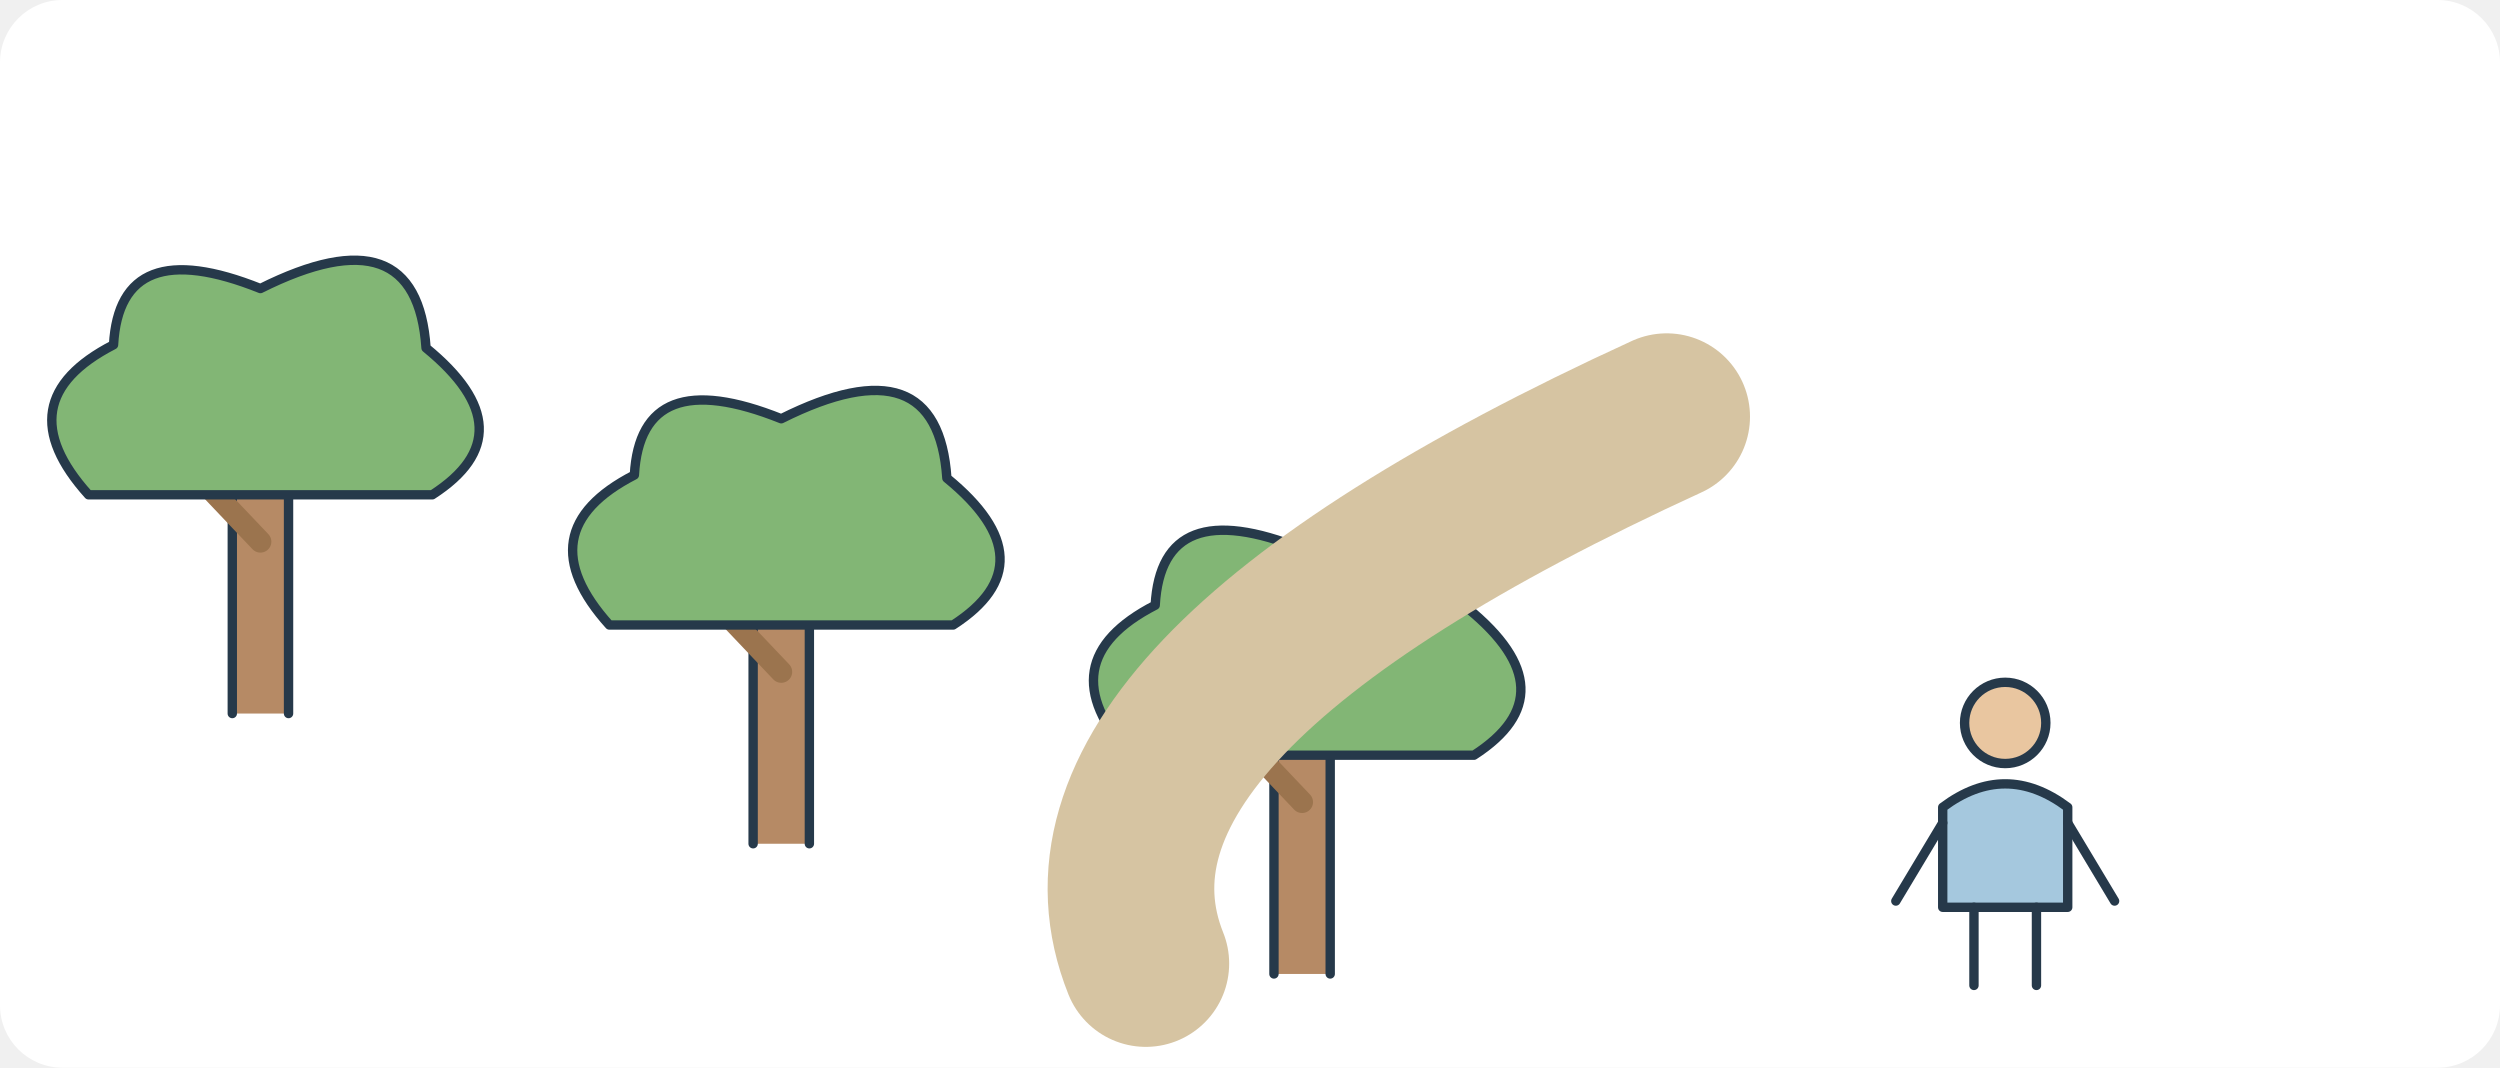
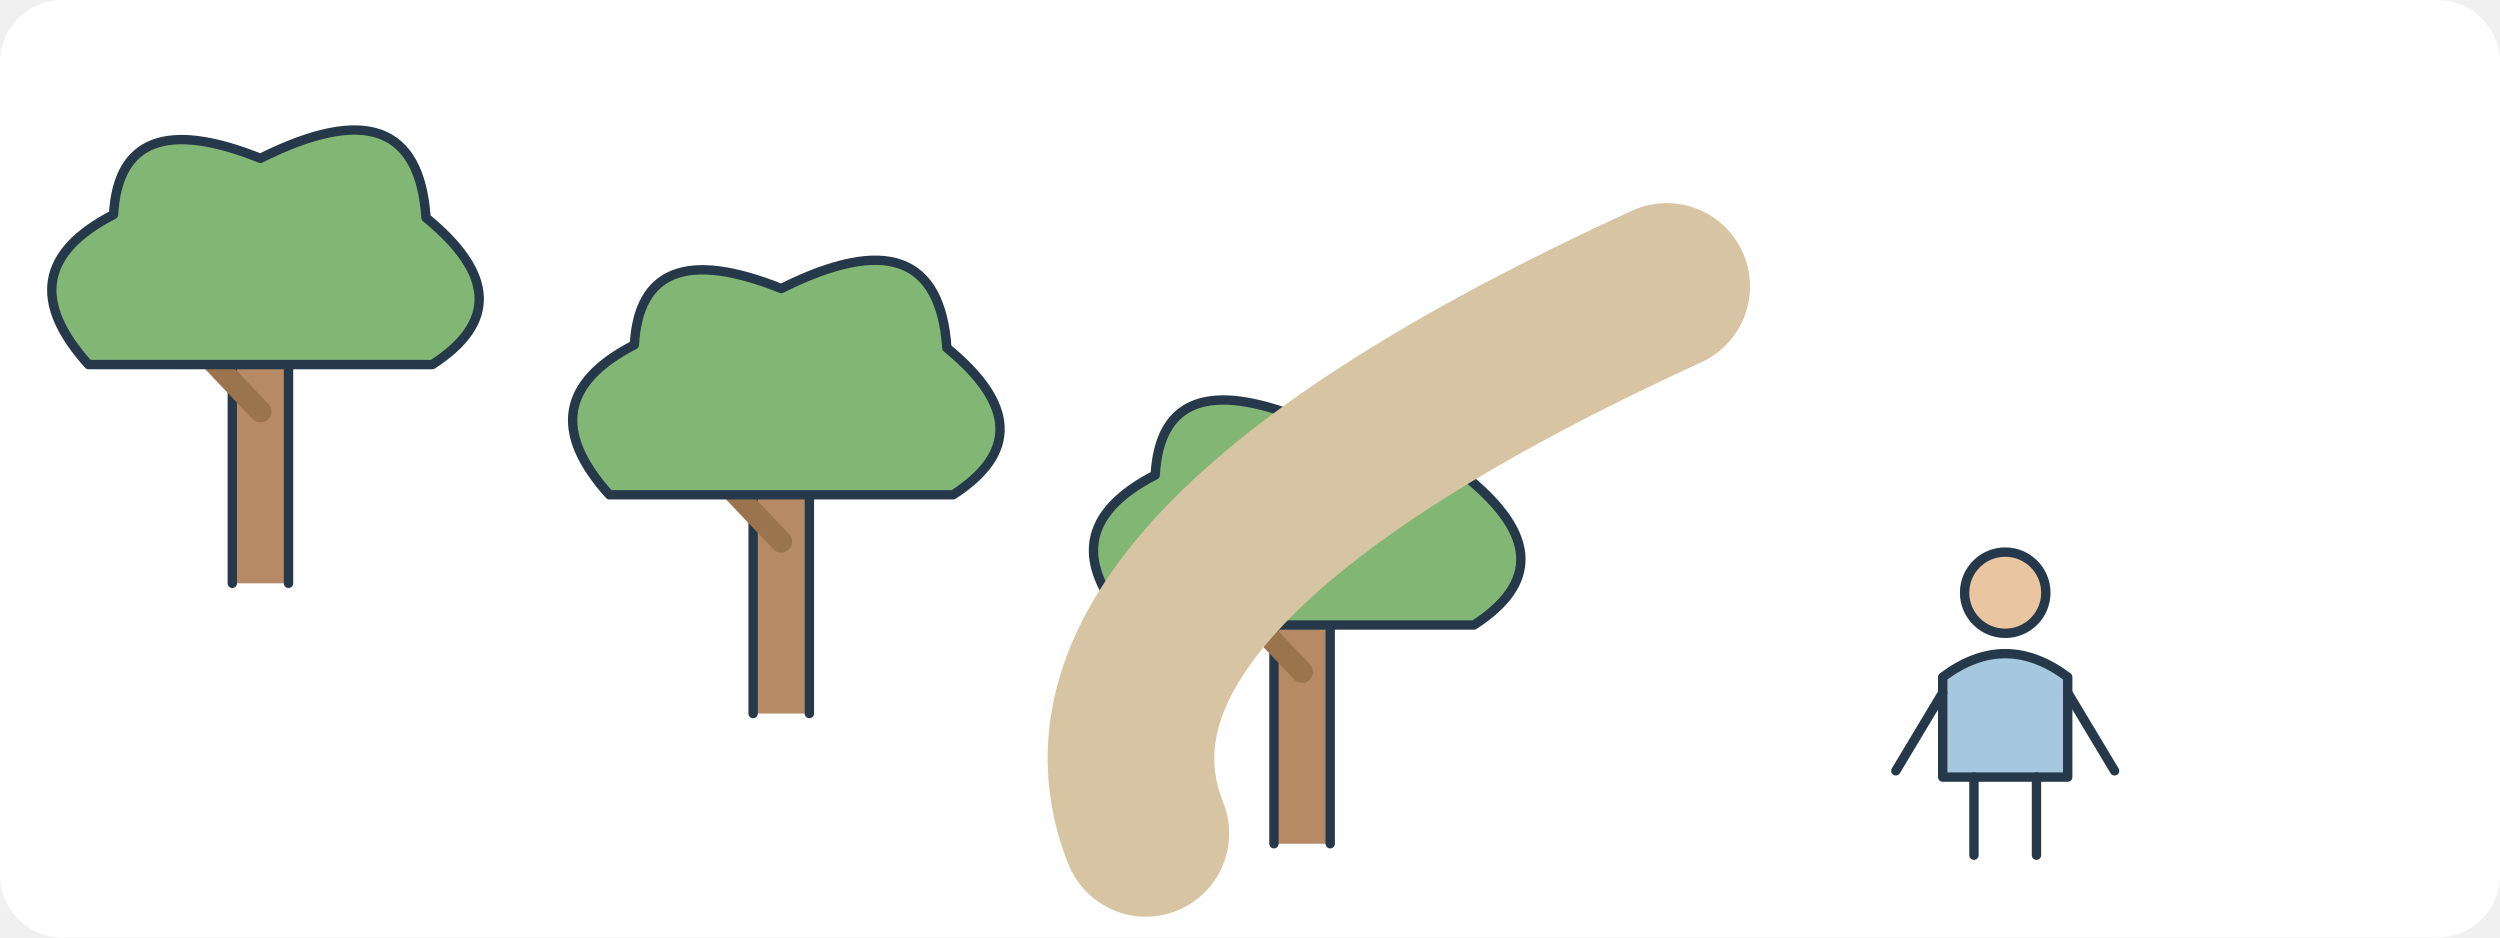
- <svg xmlns="http://www.w3.org/2000/svg" width="480" height="205" viewBox="0 0 480 205" role="img" aria-label="森に育つ木と、手入れのための道。">
-   <rect width="480" height="205" rx="12" fill="#fff" />
+ <svg xmlns="http://www.w3.org/2000/svg" width="480" height="180" viewBox="0 0 480 180" role="img" aria-label="森に育つ木と、手入れのための道。">
+   <rect width="480" height="180" rx="12" fill="#fff" />
  <g fill="#26394a" font-family="sans-serif">
-     <g transform="translate(50 95) scale(0.6)">
-       <path d="M-9 70V-15h18v85" fill="#b68a65" stroke="#26394a" stroke-width="3" stroke-linecap="round" stroke-linejoin="round" />
-       <path d="M0 15l-38-40m38 20l38-32" fill="none" stroke="#9b744e" stroke-width="7" stroke-linecap="round" stroke-linejoin="round" />
-       <path d="M-55 0Q-82-30-47-48Q-45-84 0-66Q50-91 53-47Q86-20 55 0Z" fill="#82b675" stroke="#26394a" stroke-width="3" stroke-linecap="round" stroke-linejoin="round" />
-     </g>
-     <g transform="translate(150 120) scale(0.6)">
-       <path d="M-9 70V-15h18v85" fill="#b68a65" stroke="#26394a" stroke-width="3" stroke-linecap="round" stroke-linejoin="round" />
-       <path d="M0 15l-38-40m38 20l38-32" fill="none" stroke="#9b744e" stroke-width="7" stroke-linecap="round" stroke-linejoin="round" />
-       <path d="M-55 0Q-82-30-47-48Q-45-84 0-66Q50-91 53-47Q86-20 55 0Z" fill="#82b675" stroke="#26394a" stroke-width="3" stroke-linecap="round" stroke-linejoin="round" />
-     </g>
-     <g transform="translate(250 145) scale(0.6)">
-       <path d="M-9 70V-15h18v85" fill="#b68a65" stroke="#26394a" stroke-width="3" stroke-linecap="round" stroke-linejoin="round" />
-       <path d="M0 15l-38-40m38 20l38-32" fill="none" stroke="#9b744e" stroke-width="7" stroke-linecap="round" stroke-linejoin="round" />
-       <path d="M-55 0Q-82-30-47-48Q-45-84 0-66Q50-91 53-47Q86-20 55 0Z" fill="#82b675" stroke="#26394a" stroke-width="3" stroke-linecap="round" stroke-linejoin="round" />
-     </g>
-     <path d="M220 185q-20-50 100-105" fill="none" stroke="#d6c4a2" stroke-width="32" stroke-linecap="round" stroke-linejoin="round" />
-     <g transform="translate(385 155) scale(0.6)">
-       <circle cx="0" cy="-27" r="13" fill="#e9c6a0" stroke="#26394a" stroke-width="3" />
-       <path d="M-20 32V0q20-15 40 0v32z" fill="#a5c8de" stroke="#26394a" stroke-width="3" stroke-linecap="round" stroke-linejoin="round" />
-       <path d="M-10 32v25m20-25v25M-20 5l-15 25m55-25 15 25" fill="none" stroke="#26394a" stroke-width="3" stroke-linecap="round" stroke-linejoin="round" />
+     <g transform="translate(0 -25) scale(1)">
+       <g transform="translate(50 95) scale(0.6)">
+         <path d="M-9 70V-15h18v85" fill="#b68a65" stroke="#26394a" stroke-width="3" stroke-linecap="round" stroke-linejoin="round" />
+         <path d="M0 15l-38-40m38 20l38-32" fill="none" stroke="#9b744e" stroke-width="7" stroke-linecap="round" stroke-linejoin="round" />
+         <path d="M-55 0Q-82-30-47-48Q-45-84 0-66Q50-91 53-47Q86-20 55 0Z" fill="#82b675" stroke="#26394a" stroke-width="3" stroke-linecap="round" stroke-linejoin="round" />
+       </g>
+       <g transform="translate(150 120) scale(0.6)">
+         <path d="M-9 70V-15h18v85" fill="#b68a65" stroke="#26394a" stroke-width="3" stroke-linecap="round" stroke-linejoin="round" />
+         <path d="M0 15l-38-40m38 20l38-32" fill="none" stroke="#9b744e" stroke-width="7" stroke-linecap="round" stroke-linejoin="round" />
+         <path d="M-55 0Q-82-30-47-48Q-45-84 0-66Q50-91 53-47Q86-20 55 0Z" fill="#82b675" stroke="#26394a" stroke-width="3" stroke-linecap="round" stroke-linejoin="round" />
+       </g>
+       <g transform="translate(250 145) scale(0.6)">
+         <path d="M-9 70V-15h18v85" fill="#b68a65" stroke="#26394a" stroke-width="3" stroke-linecap="round" stroke-linejoin="round" />
+         <path d="M0 15l-38-40m38 20l38-32" fill="none" stroke="#9b744e" stroke-width="7" stroke-linecap="round" stroke-linejoin="round" />
+         <path d="M-55 0Q-82-30-47-48Q-45-84 0-66Q50-91 53-47Q86-20 55 0Z" fill="#82b675" stroke="#26394a" stroke-width="3" stroke-linecap="round" stroke-linejoin="round" />
+       </g>
+       <path d="M220 185q-20-50 100-105" fill="none" stroke="#d6c4a2" stroke-width="32" stroke-linecap="round" stroke-linejoin="round" />
+       <g transform="translate(385 155) scale(0.6)">
+         <circle cx="0" cy="-27" r="13" fill="#e9c6a0" stroke="#26394a" stroke-width="3" />
+         <path d="M-20 32V0q20-15 40 0v32z" fill="#a5c8de" stroke="#26394a" stroke-width="3" stroke-linecap="round" stroke-linejoin="round" />
+         <path d="M-10 32v25m20-25v25M-20 5l-15 25m55-25 15 25" fill="none" stroke="#26394a" stroke-width="3" stroke-linecap="round" stroke-linejoin="round" />
+       </g>
    </g>
  </g>
</svg>
